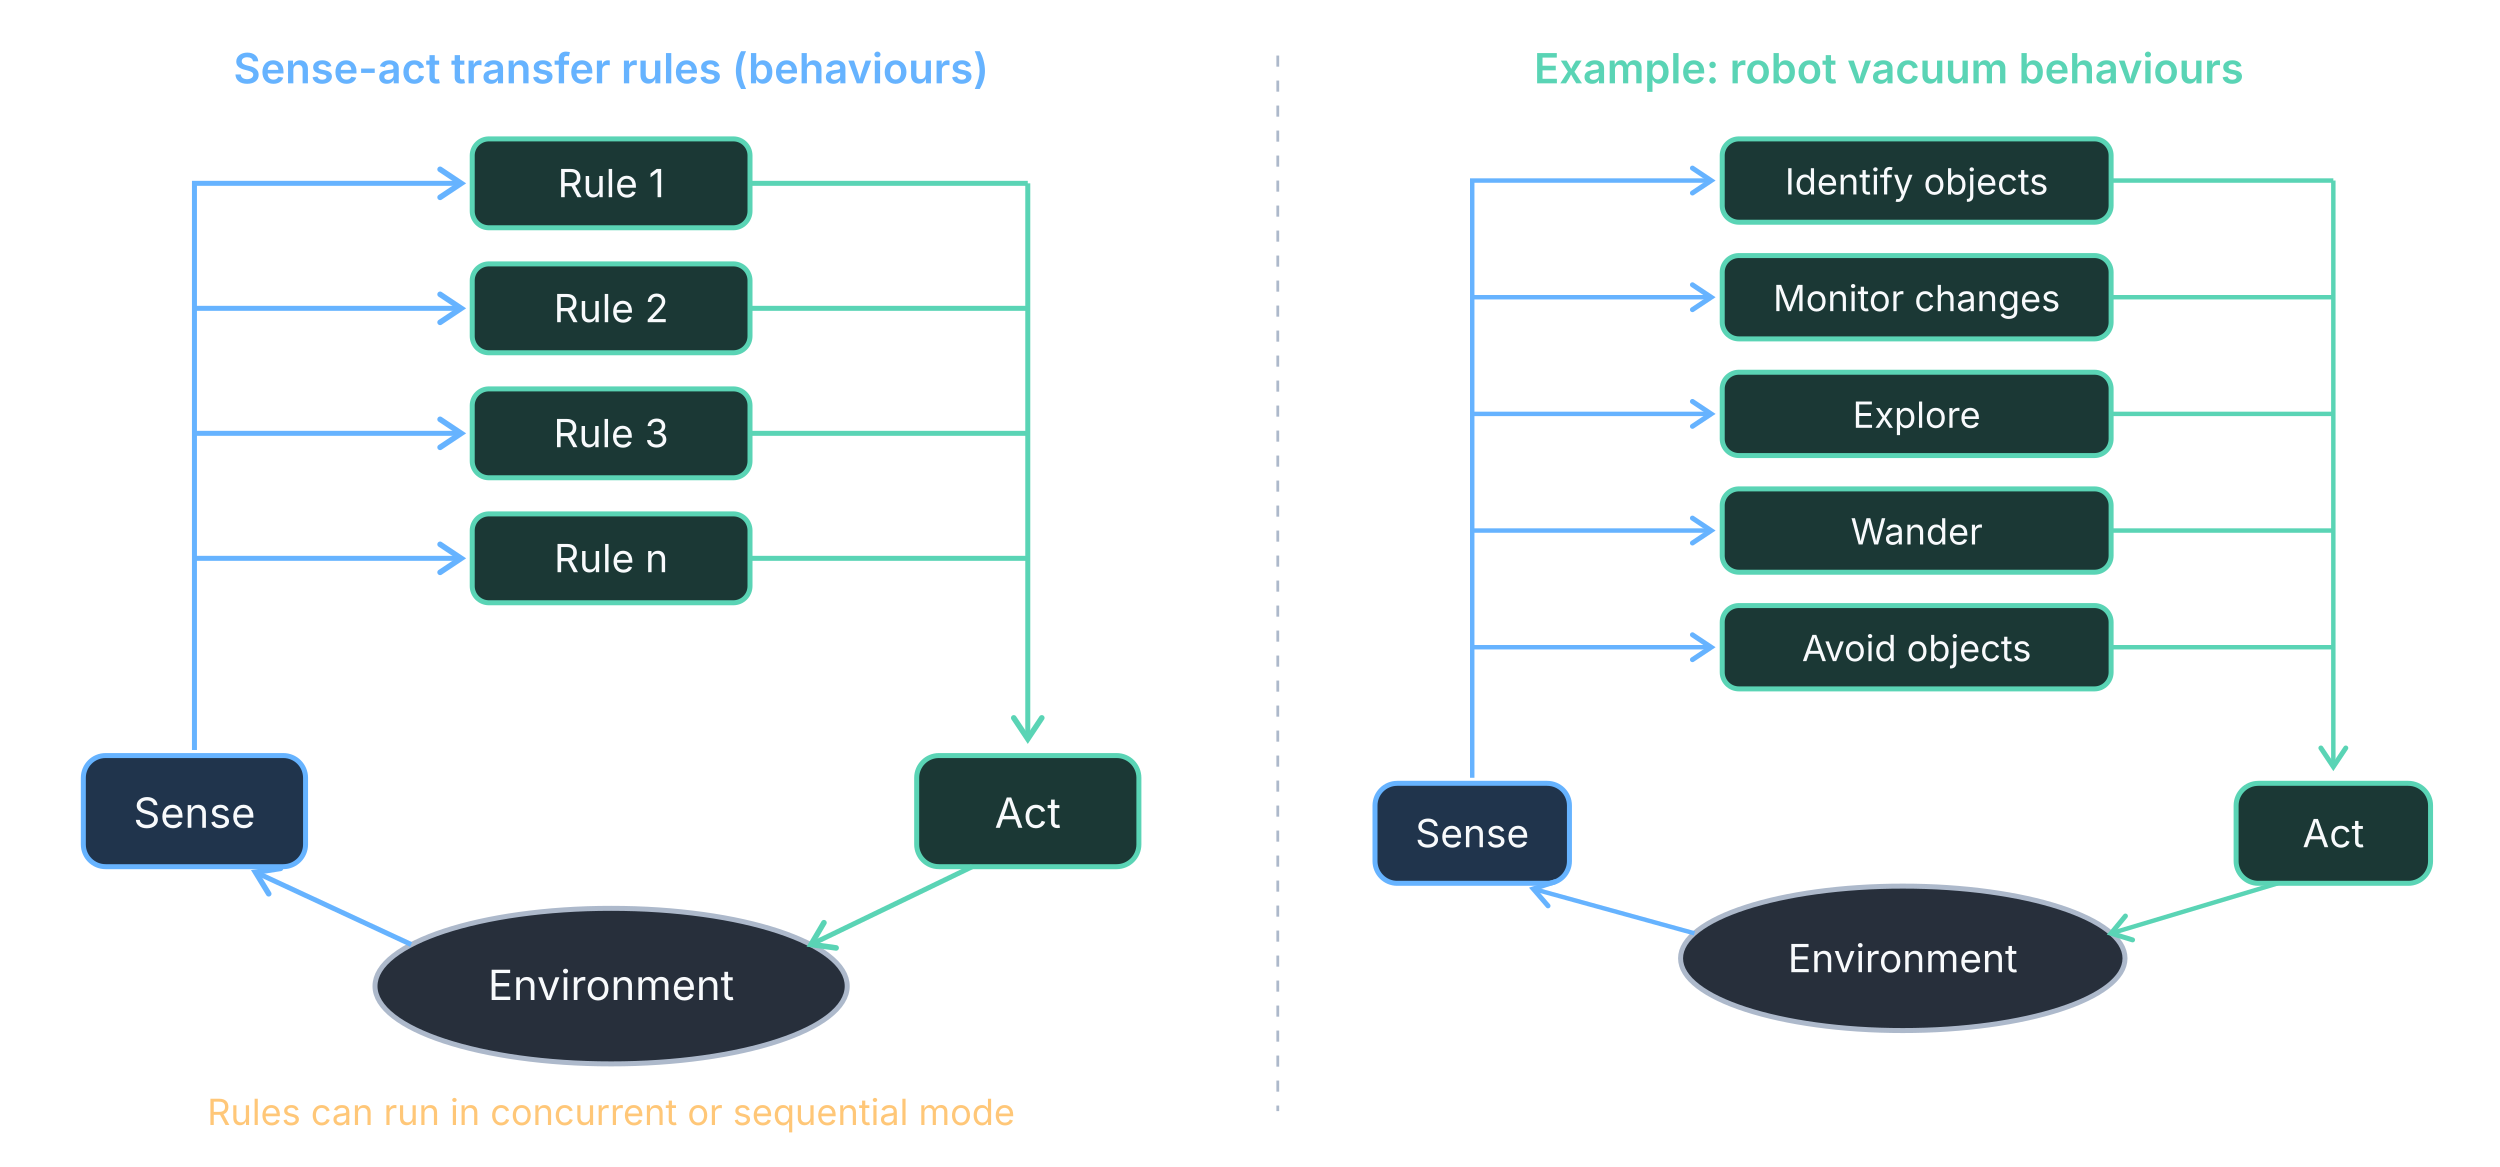
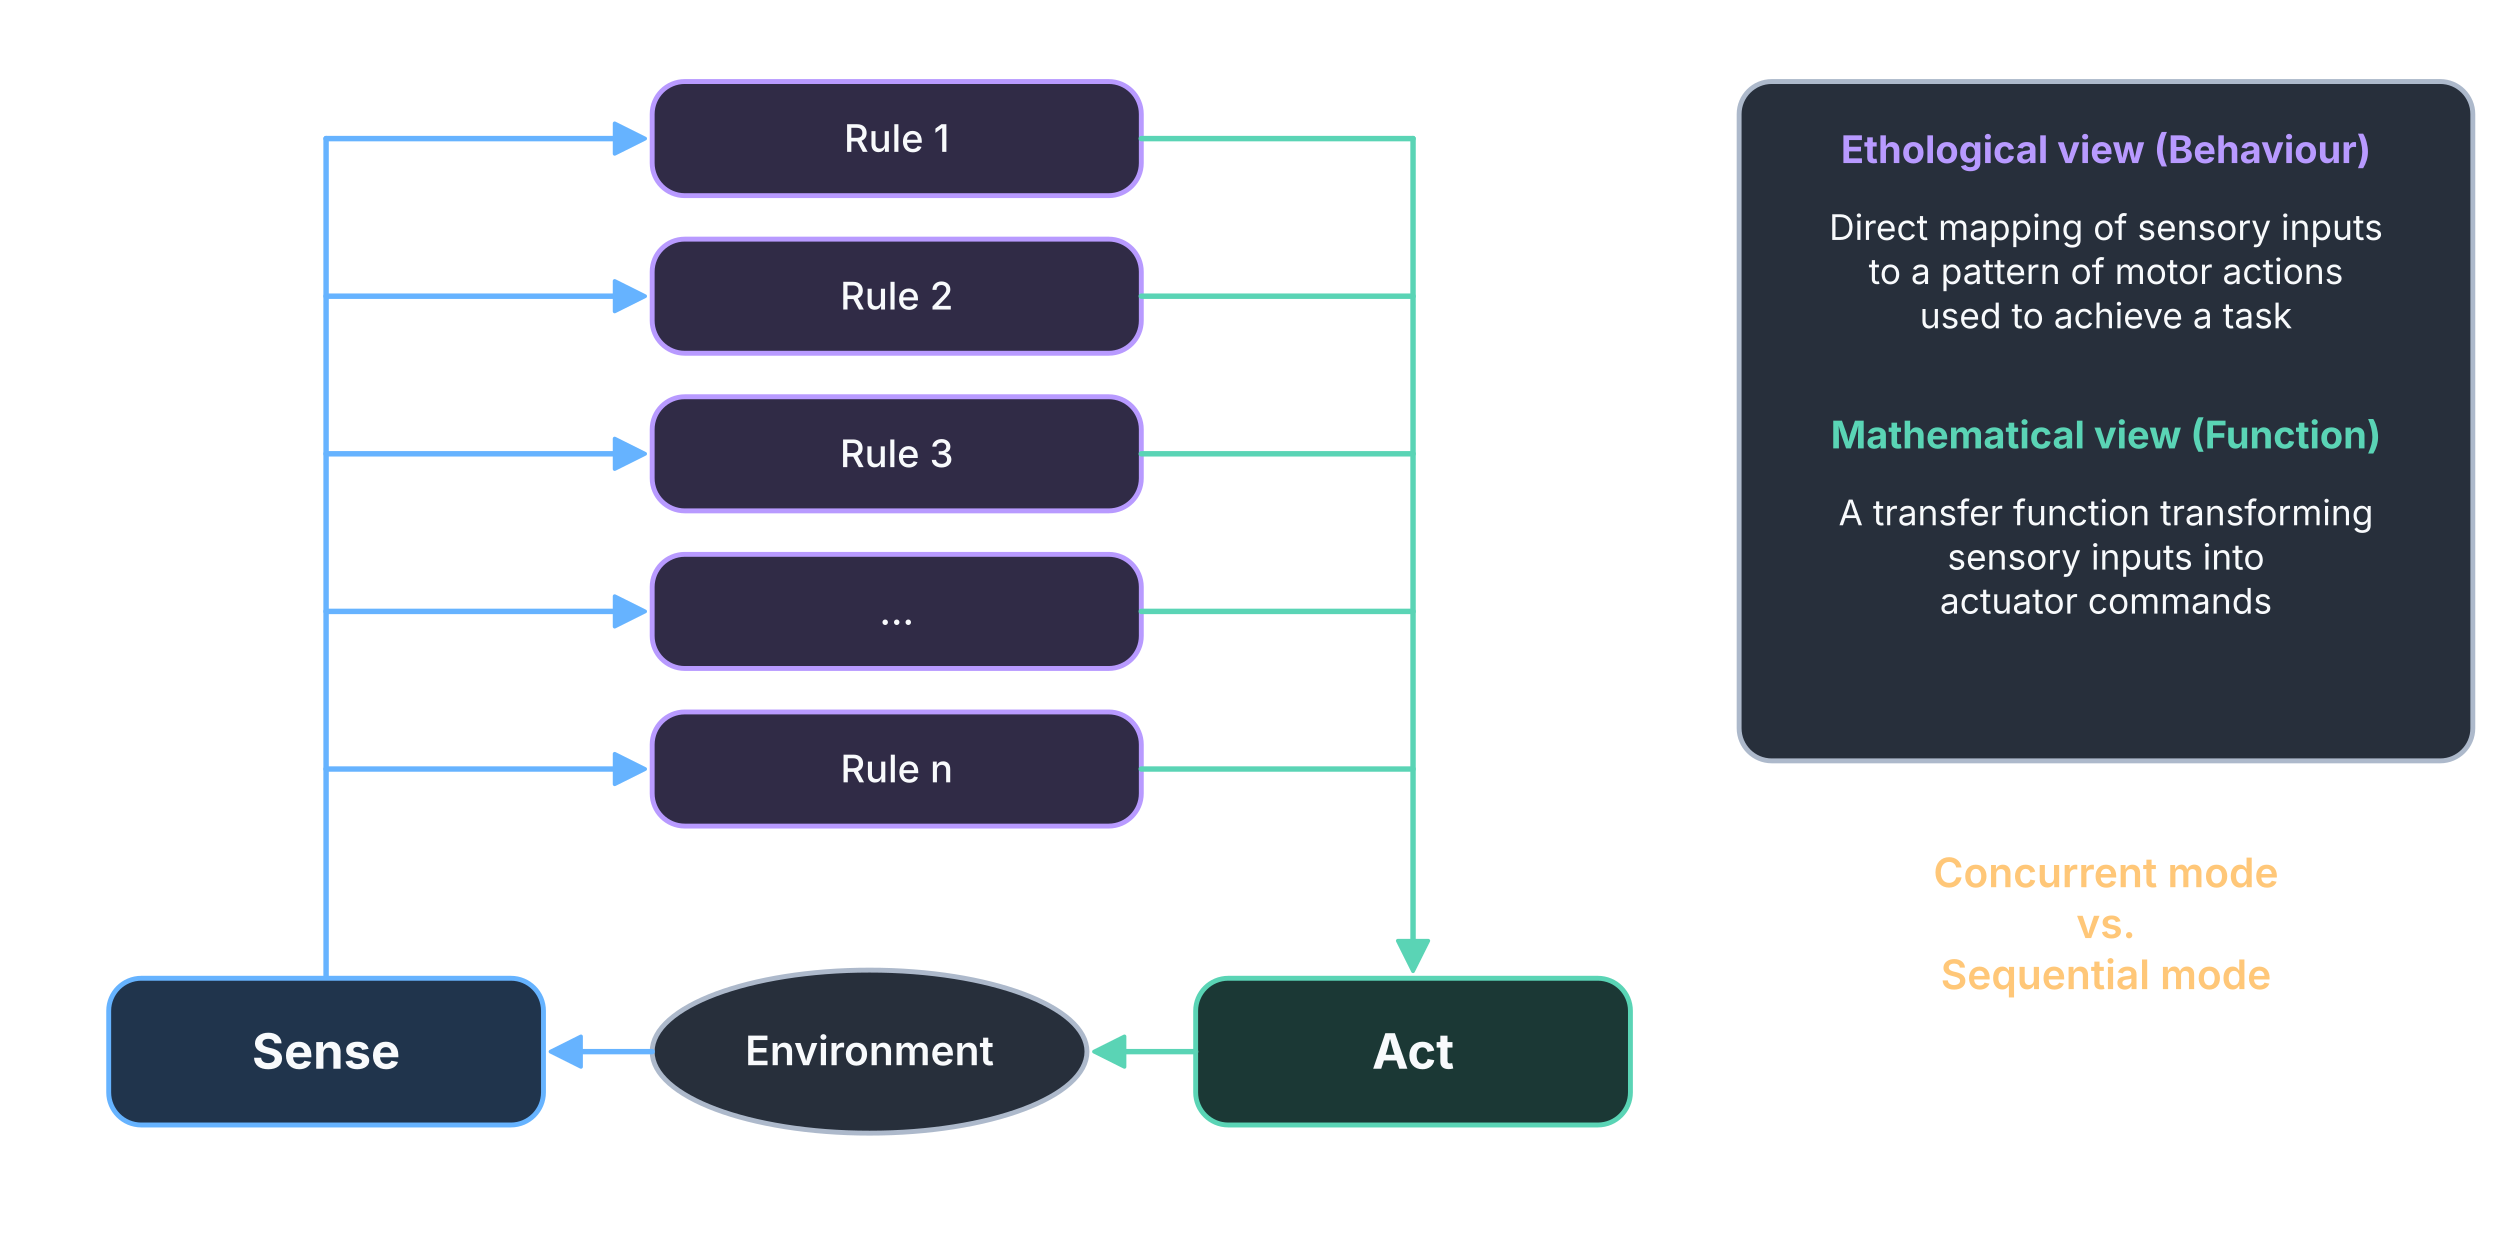
- <svg xmlns="http://www.w3.org/2000/svg" width="100%" viewBox="0 0 900 420" role="img">
+ <svg xmlns="http://www.w3.org/2000/svg" width="100%" viewBox="0 0 920 460" role="img">
  <defs>
-     <marker id="mw" viewBox="0 0 10 10" refX="8" refY="5" markerWidth="7" markerHeight="7" orient="auto-start-reverse">
-       <path d="M2 1L8 5L2 9" fill="none" stroke="#f8fafc" stroke-width="1.6" stroke-linecap="round" />
+     <marker id="ar-w" viewBox="0 0 10 10" refX="8" refY="5" markerWidth="7" markerHeight="7" orient="auto-start-reverse">
+       <path d="M1 1L9 5L1 9z" fill="#f8fafc" stroke="#f8fafc" stroke-width="1" stroke-linejoin="round" />
    </marker>
-     <marker id="mb" viewBox="0 0 10 10" refX="8" refY="5" markerWidth="7" markerHeight="7" orient="auto-start-reverse">
-       <path d="M2 1L8 5L2 9" fill="none" stroke="#66b3ff" stroke-width="1.6" stroke-linecap="round" />
+     <marker id="ar-b" viewBox="0 0 10 10" refX="8" refY="5" markerWidth="7" markerHeight="7" orient="auto-start-reverse">
+       <path d="M1 1L9 5L1 9z" fill="#66b3ff" stroke="#66b3ff" stroke-width="1" stroke-linejoin="round" />
    </marker>
-     <marker id="mt" viewBox="0 0 10 10" refX="8" refY="5" markerWidth="7" markerHeight="7" orient="auto-start-reverse">
-       <path d="M2 1L8 5L2 9" fill="none" stroke="#5ad4b5" stroke-width="1.6" stroke-linecap="round" />
+     <marker id="ar-v" viewBox="0 0 10 10" refX="8" refY="5" markerWidth="7" markerHeight="7" orient="auto-start-reverse">
+       <path d="M1 1L9 5L1 9z" fill="#b89aff" stroke="#b89aff" stroke-width="1" stroke-linejoin="round" />
    </marker>
-     <marker id="mv" viewBox="0 0 10 10" refX="8" refY="5" markerWidth="7" markerHeight="7" orient="auto-start-reverse">
-       <path d="M2 1L8 5L2 9" fill="none" stroke="#b89aff" stroke-width="1.6" stroke-linecap="round" />
+     <marker id="ar-t" viewBox="0 0 10 10" refX="8" refY="5" markerWidth="7" markerHeight="7" orient="auto-start-reverse">
+       <path d="M1 1L9 5L1 9z" fill="#5ad4b5" stroke="#5ad4b5" stroke-width="1" stroke-linejoin="round" />
    </marker>
-     <marker id="ma" viewBox="0 0 10 10" refX="8" refY="5" markerWidth="7" markerHeight="7" orient="auto-start-reverse">
-       <path d="M2 1L8 5L2 9" fill="none" stroke="#ffc778" stroke-width="1.6" stroke-linecap="round" />
+     <marker id="ar-a" viewBox="0 0 10 10" refX="8" refY="5" markerWidth="7" markerHeight="7" orient="auto-start-reverse">
+       <path d="M1 1L9 5L1 9z" fill="#ffc778" stroke="#ffc778" stroke-width="1" stroke-linejoin="round" />
    </marker>
-     <marker id="mc" viewBox="0 0 10 10" refX="8" refY="5" markerWidth="7" markerHeight="7" orient="auto-start-reverse">
-       <path d="M2 1L8 5L2 9" fill="none" stroke="#ff939b" stroke-width="1.6" stroke-linecap="round" />
+     <marker id="ar-m" viewBox="0 0 10 10" refX="8" refY="5" markerWidth="7" markerHeight="7" orient="auto-start-reverse">
+       <path d="M1 1L9 5L1 9z" fill="#adb9cb" stroke="#adb9cb" stroke-width="1" stroke-linejoin="round" />
+     </marker>
+     <marker id="ar-c" viewBox="0 0 10 10" refX="8" refY="5" markerWidth="7" markerHeight="7" orient="auto-start-reverse">
+       <path d="M1 1L9 5L1 9z" fill="#ff939b" stroke="#ff939b" stroke-width="1" stroke-linejoin="round" />
    </marker>
  </defs>
-   <g font-family="Inter, ui-sans-serif, system-ui, -apple-system, BlinkMacSystemFont, Segoe UI, sans-serif">
-     <text x="220" y="30" text-anchor="middle" font-size="15" font-weight="600" fill="#66b3ff">Sense-act transfer rules (behaviours)</text>
-     <g fill="#1b3835" stroke="#5ad4b5" stroke-width="1.8">
-       <rect x="170" y="50" width="100" height="32" rx="6" />
-       <rect x="170" y="95" width="100" height="32" rx="6" />
-       <rect x="170" y="140" width="100" height="32" rx="6" />
-       <rect x="170" y="185" width="100" height="32" rx="6" />
-     </g>
-     <g font-size="14" fill="#f8fafc" text-anchor="middle">
-       <text x="220" y="71">Rule 1</text>
-       <text x="220" y="116">Rule 2</text>
-       <text x="220" y="161">Rule 3</text>
-       <text x="220" y="206">Rule n</text>
-     </g>
-     <g stroke="#66b3ff" stroke-width="1.8" fill="none">
-       <path d="M70 270 L70 66 L166 66" marker-end="url(#mb)" />
-       <path d="M70 111 L166 111" marker-end="url(#mb)" />
-       <path d="M70 156 L166 156" marker-end="url(#mb)" />
-       <path d="M70 201 L166 201" marker-end="url(#mb)" />
-     </g>
-     <g stroke="#5ad4b5" stroke-width="1.8" fill="none">
-       <path d="M270 66 L370 66" />
-       <path d="M270 111 L370 111" />
-       <path d="M270 156 L370 156" />
-       <path d="M270 201 L370 201" />
-       <path d="M370 66 L370 266" marker-end="url(#mt)" />
-     </g>
-     <rect x="30" y="272" width="80" height="40" rx="8" fill="#20344c" stroke="#66b3ff" stroke-width="1.8" />
-     <text x="70" y="298" text-anchor="middle" font-size="15" fill="#f8fafc">Sense</text>
-     <rect x="330" y="272" width="80" height="40" rx="8" fill="#1b3835" stroke="#5ad4b5" stroke-width="1.8" />
-     <text x="370" y="298" text-anchor="middle" font-size="15" fill="#f8fafc">Act</text>
-     <ellipse cx="220" cy="355" rx="85" ry="28" fill="#272f3b" stroke="#adb9cb" stroke-width="1.8" />
-     <text x="220" y="360" text-anchor="middle" font-size="15" fill="#f8fafc">Environment</text>
-     <path d="M350 312 L292 340" stroke="#5ad4b5" stroke-width="1.8" fill="none" marker-end="url(#mt)" />
-     <path d="M148 340 L92 314" stroke="#66b3ff" stroke-width="1.8" fill="none" marker-end="url(#mb)" />
-     <text x="220" y="405" text-anchor="middle" font-size="13" fill="#ffc778">Rules can run in concurrent or sequential mode</text>
-     <line x1="460" y1="20" x2="460" y2="400" stroke="#adb9cb" stroke-width="1" stroke-dasharray="4 5" />
-     <text x="680" y="30" text-anchor="middle" font-size="15" font-weight="600" fill="#5ad4b5">Example: robot vacuum behaviours</text>
-     <g fill="#1b3835" stroke="#5ad4b5" stroke-width="1.8">
-       <rect x="620" y="50" width="140" height="30" rx="6" />
-       <rect x="620" y="92" width="140" height="30" rx="6" />
-       <rect x="620" y="134" width="140" height="30" rx="6" />
-       <rect x="620" y="176" width="140" height="30" rx="6" />
-       <rect x="620" y="218" width="140" height="30" rx="6" />
-     </g>
-     <g font-size="13" fill="#f8fafc" text-anchor="middle">
-       <text x="690" y="70">Identify objects</text>
-       <text x="690" y="112">Monitor changes</text>
-       <text x="690" y="154">Explore</text>
-       <text x="690" y="196">Wander</text>
-       <text x="690" y="238">Avoid objects</text>
-     </g>
-     <g stroke="#66b3ff" stroke-width="1.6" fill="none">
-       <path d="M530 280 L530 65 L616 65" marker-end="url(#mb)" />
-       <path d="M530 107 L616 107" marker-end="url(#mb)" />
-       <path d="M530 149 L616 149" marker-end="url(#mb)" />
-       <path d="M530 191 L616 191" marker-end="url(#mb)" />
-       <path d="M530 233 L616 233" marker-end="url(#mb)" />
-     </g>
-     <g stroke="#5ad4b5" stroke-width="1.6" fill="none">
-       <path d="M760 65 L840 65" />
-       <path d="M760 107 L840 107" />
-       <path d="M760 149 L840 149" />
-       <path d="M760 191 L840 191" />
-       <path d="M760 233 L840 233" />
-       <path d="M840 65 L840 276" marker-end="url(#mt)" />
-     </g>
-     <rect x="495" y="282" width="70" height="36" rx="8" fill="#20344c" stroke="#66b3ff" stroke-width="1.8" />
-     <text x="530" y="305" text-anchor="middle" font-size="14" fill="#f8fafc">Sense</text>
-     <rect x="805" y="282" width="70" height="36" rx="8" fill="#1b3835" stroke="#5ad4b5" stroke-width="1.8" />
-     <text x="840" y="305" text-anchor="middle" font-size="14" fill="#f8fafc">Act</text>
-     <ellipse cx="685" cy="345" rx="80" ry="26" fill="#272f3b" stroke="#adb9cb" stroke-width="1.8" />
-     <text x="685" y="350" text-anchor="middle" font-size="14" fill="#f8fafc">Environment</text>
-     <path d="M820 318 L760 336" stroke="#5ad4b5" stroke-width="1.6" fill="none" marker-end="url(#mt)" />
-     <path d="M610 336 L552 320" stroke="#66b3ff" stroke-width="1.6" fill="none" marker-end="url(#mb)" />
-   </g>
+   <rect x="240" y="30" width="180" height="42" rx="12" fill="#302b46" stroke="#b89aff" stroke-width="1.8" vector-effect="non-scaling-stroke" />
+   <text x="330.0" y="55.9" font-family="Inter, ui-sans-serif, system-ui, -apple-system, BlinkMacSystemFont, Segoe UI, sans-serif" font-size="14" font-weight="500" fill="#f8fafc" text-anchor="middle">Rule 1</text>
+   <path d="M120 51 L236 51" fill="none" stroke="#66b3ff" stroke-width="2" stroke-linejoin="round" stroke-linecap="round" vector-effect="non-scaling-stroke" marker-end="url(#ar-b)" />
+   <path d="M420 51 L520 51" fill="none" stroke="#5ad4b5" stroke-width="2" stroke-linejoin="round" stroke-linecap="round" vector-effect="non-scaling-stroke" />
+   <rect x="240" y="88" width="180" height="42" rx="12" fill="#302b46" stroke="#b89aff" stroke-width="1.8" vector-effect="non-scaling-stroke" />
+   <text x="330.0" y="113.9" font-family="Inter, ui-sans-serif, system-ui, -apple-system, BlinkMacSystemFont, Segoe UI, sans-serif" font-size="14" font-weight="500" fill="#f8fafc" text-anchor="middle">Rule 2</text>
+   <path d="M120 109 L236 109" fill="none" stroke="#66b3ff" stroke-width="2" stroke-linejoin="round" stroke-linecap="round" vector-effect="non-scaling-stroke" marker-end="url(#ar-b)" />
+   <path d="M420 109 L520 109" fill="none" stroke="#5ad4b5" stroke-width="2" stroke-linejoin="round" stroke-linecap="round" vector-effect="non-scaling-stroke" />
+   <rect x="240" y="146" width="180" height="42" rx="12" fill="#302b46" stroke="#b89aff" stroke-width="1.8" vector-effect="non-scaling-stroke" />
+   <text x="330.0" y="171.9" font-family="Inter, ui-sans-serif, system-ui, -apple-system, BlinkMacSystemFont, Segoe UI, sans-serif" font-size="14" font-weight="500" fill="#f8fafc" text-anchor="middle">Rule 3</text>
+   <path d="M120 167 L236 167" fill="none" stroke="#66b3ff" stroke-width="2" stroke-linejoin="round" stroke-linecap="round" vector-effect="non-scaling-stroke" marker-end="url(#ar-b)" />
+   <path d="M420 167 L520 167" fill="none" stroke="#5ad4b5" stroke-width="2" stroke-linejoin="round" stroke-linecap="round" vector-effect="non-scaling-stroke" />
+   <rect x="240" y="204" width="180" height="42" rx="12" fill="#302b46" stroke="#b89aff" stroke-width="1.8" vector-effect="non-scaling-stroke" />
+   <text x="330.0" y="229.9" font-family="Inter, ui-sans-serif, system-ui, -apple-system, BlinkMacSystemFont, Segoe UI, sans-serif" font-size="14" font-weight="500" fill="#f8fafc" text-anchor="middle">...</text>
+   <path d="M120 225 L236 225" fill="none" stroke="#66b3ff" stroke-width="2" stroke-linejoin="round" stroke-linecap="round" vector-effect="non-scaling-stroke" marker-end="url(#ar-b)" />
+   <path d="M420 225 L520 225" fill="none" stroke="#5ad4b5" stroke-width="2" stroke-linejoin="round" stroke-linecap="round" vector-effect="non-scaling-stroke" />
+   <rect x="240" y="262" width="180" height="42" rx="12" fill="#302b46" stroke="#b89aff" stroke-width="1.8" vector-effect="non-scaling-stroke" />
+   <text x="330.0" y="287.9" font-family="Inter, ui-sans-serif, system-ui, -apple-system, BlinkMacSystemFont, Segoe UI, sans-serif" font-size="14" font-weight="500" fill="#f8fafc" text-anchor="middle">Rule n</text>
+   <path d="M120 283 L236 283" fill="none" stroke="#66b3ff" stroke-width="2" stroke-linejoin="round" stroke-linecap="round" vector-effect="non-scaling-stroke" marker-end="url(#ar-b)" />
+   <path d="M420 283 L520 283" fill="none" stroke="#5ad4b5" stroke-width="2" stroke-linejoin="round" stroke-linecap="round" vector-effect="non-scaling-stroke" />
+   <path d="M120 360 L120 51" fill="none" stroke="#66b3ff" stroke-width="2" stroke-linejoin="round" stroke-linecap="round" vector-effect="non-scaling-stroke" />
+   <path d="M520 51 L520 356" fill="none" stroke="#5ad4b5" stroke-width="2" stroke-linejoin="round" stroke-linecap="round" vector-effect="non-scaling-stroke" marker-end="url(#ar-t)" />
+   <rect x="40" y="360" width="160" height="54" rx="12" fill="#20344c" stroke="#66b3ff" stroke-width="1.8" vector-effect="non-scaling-stroke" />
+   <text x="120.0" y="393.3" font-family="Inter, ui-sans-serif, system-ui, -apple-system, BlinkMacSystemFont, Segoe UI, sans-serif" font-size="18" font-weight="700" fill="#f8fafc" text-anchor="middle">Sense</text>
+   <rect x="440" y="360" width="160" height="54" rx="12" fill="#1b3835" stroke="#5ad4b5" stroke-width="1.8" vector-effect="non-scaling-stroke" />
+   <text x="520.0" y="393.3" font-family="Inter, ui-sans-serif, system-ui, -apple-system, BlinkMacSystemFont, Segoe UI, sans-serif" font-size="18" font-weight="700" fill="#f8fafc" text-anchor="middle">Act</text>
+   <ellipse cx="320" cy="387" rx="80" ry="30" fill="#272f3b" stroke="#adb9cb" stroke-width="1.8" />
+   <text x="320" y="392" font-family="Inter, ui-sans-serif, system-ui, -apple-system, BlinkMacSystemFont, Segoe UI, sans-serif" font-size="15" font-weight="600" fill="#f8fafc" text-anchor="middle">Environment</text>
+   <path d="M440 387 L404 387" fill="none" stroke="#5ad4b5" stroke-width="2" stroke-linejoin="round" stroke-linecap="round" vector-effect="non-scaling-stroke" marker-end="url(#ar-t)" />
+   <path d="M240 387 L204 387" fill="none" stroke="#66b3ff" stroke-width="2" stroke-linejoin="round" stroke-linecap="round" vector-effect="non-scaling-stroke" marker-end="url(#ar-b)" />
+   <rect x="640" y="30" width="270" height="250" rx="12" fill="#272f3b" stroke="#adb9cb" stroke-width="1.8" vector-effect="non-scaling-stroke" />
+   <text x="775.0" y="160.2" font-family="Inter, ui-sans-serif, system-ui, -apple-system, BlinkMacSystemFont, Segoe UI, sans-serif" font-size="15" font-weight="500" fill="#f8fafc" text-anchor="middle" />
+   <text x="775" y="60" font-family="Inter, ui-sans-serif, system-ui, -apple-system, BlinkMacSystemFont, Segoe UI, sans-serif" font-size="14" font-weight="700" fill="#b89aff" text-anchor="middle">Ethological view (Behaviour)</text>
+   <text x="775" y="88.3" font-family="Inter, ui-sans-serif, system-ui, -apple-system, BlinkMacSystemFont, Segoe UI, sans-serif" font-size="13" font-weight="400" fill="#f8fafc" text-anchor="middle">Direct mapping of sensory inputs</text>
+   <text x="775" y="104.5" font-family="Inter, ui-sans-serif, system-ui, -apple-system, BlinkMacSystemFont, Segoe UI, sans-serif" font-size="13" font-weight="400" fill="#f8fafc" text-anchor="middle">to a pattern of motor actions</text>
+   <text x="775" y="120.8" font-family="Inter, ui-sans-serif, system-ui, -apple-system, BlinkMacSystemFont, Segoe UI, sans-serif" font-size="13" font-weight="400" fill="#f8fafc" text-anchor="middle">used to achieve a task</text>
+   <text x="775" y="165" font-family="Inter, ui-sans-serif, system-ui, -apple-system, BlinkMacSystemFont, Segoe UI, sans-serif" font-size="14" font-weight="700" fill="#5ad4b5" text-anchor="middle">Mathematical view (Function)</text>
+   <text x="775" y="193.3" font-family="Inter, ui-sans-serif, system-ui, -apple-system, BlinkMacSystemFont, Segoe UI, sans-serif" font-size="13" font-weight="400" fill="#f8fafc" text-anchor="middle">A transfer function transforming</text>
+   <text x="775" y="209.6" font-family="Inter, ui-sans-serif, system-ui, -apple-system, BlinkMacSystemFont, Segoe UI, sans-serif" font-size="13" font-weight="400" fill="#f8fafc" text-anchor="middle">sensory inputs into</text>
+   <text x="775" y="225.8" font-family="Inter, ui-sans-serif, system-ui, -apple-system, BlinkMacSystemFont, Segoe UI, sans-serif" font-size="13" font-weight="400" fill="#f8fafc" text-anchor="middle">actuator commands</text>
+   <text x="775" y="326.5" font-family="Inter, ui-sans-serif, system-ui, -apple-system, BlinkMacSystemFont, Segoe UI, sans-serif" font-size="15" font-weight="600" fill="#ffc778" text-anchor="middle">Concurrent mode</text>
+   <text x="775" y="345.2" font-family="Inter, ui-sans-serif, system-ui, -apple-system, BlinkMacSystemFont, Segoe UI, sans-serif" font-size="15" font-weight="600" fill="#ffc778" text-anchor="middle">vs.</text>
+   <text x="775" y="364.0" font-family="Inter, ui-sans-serif, system-ui, -apple-system, BlinkMacSystemFont, Segoe UI, sans-serif" font-size="15" font-weight="600" fill="#ffc778" text-anchor="middle">Sequential mode</text>
</svg>
